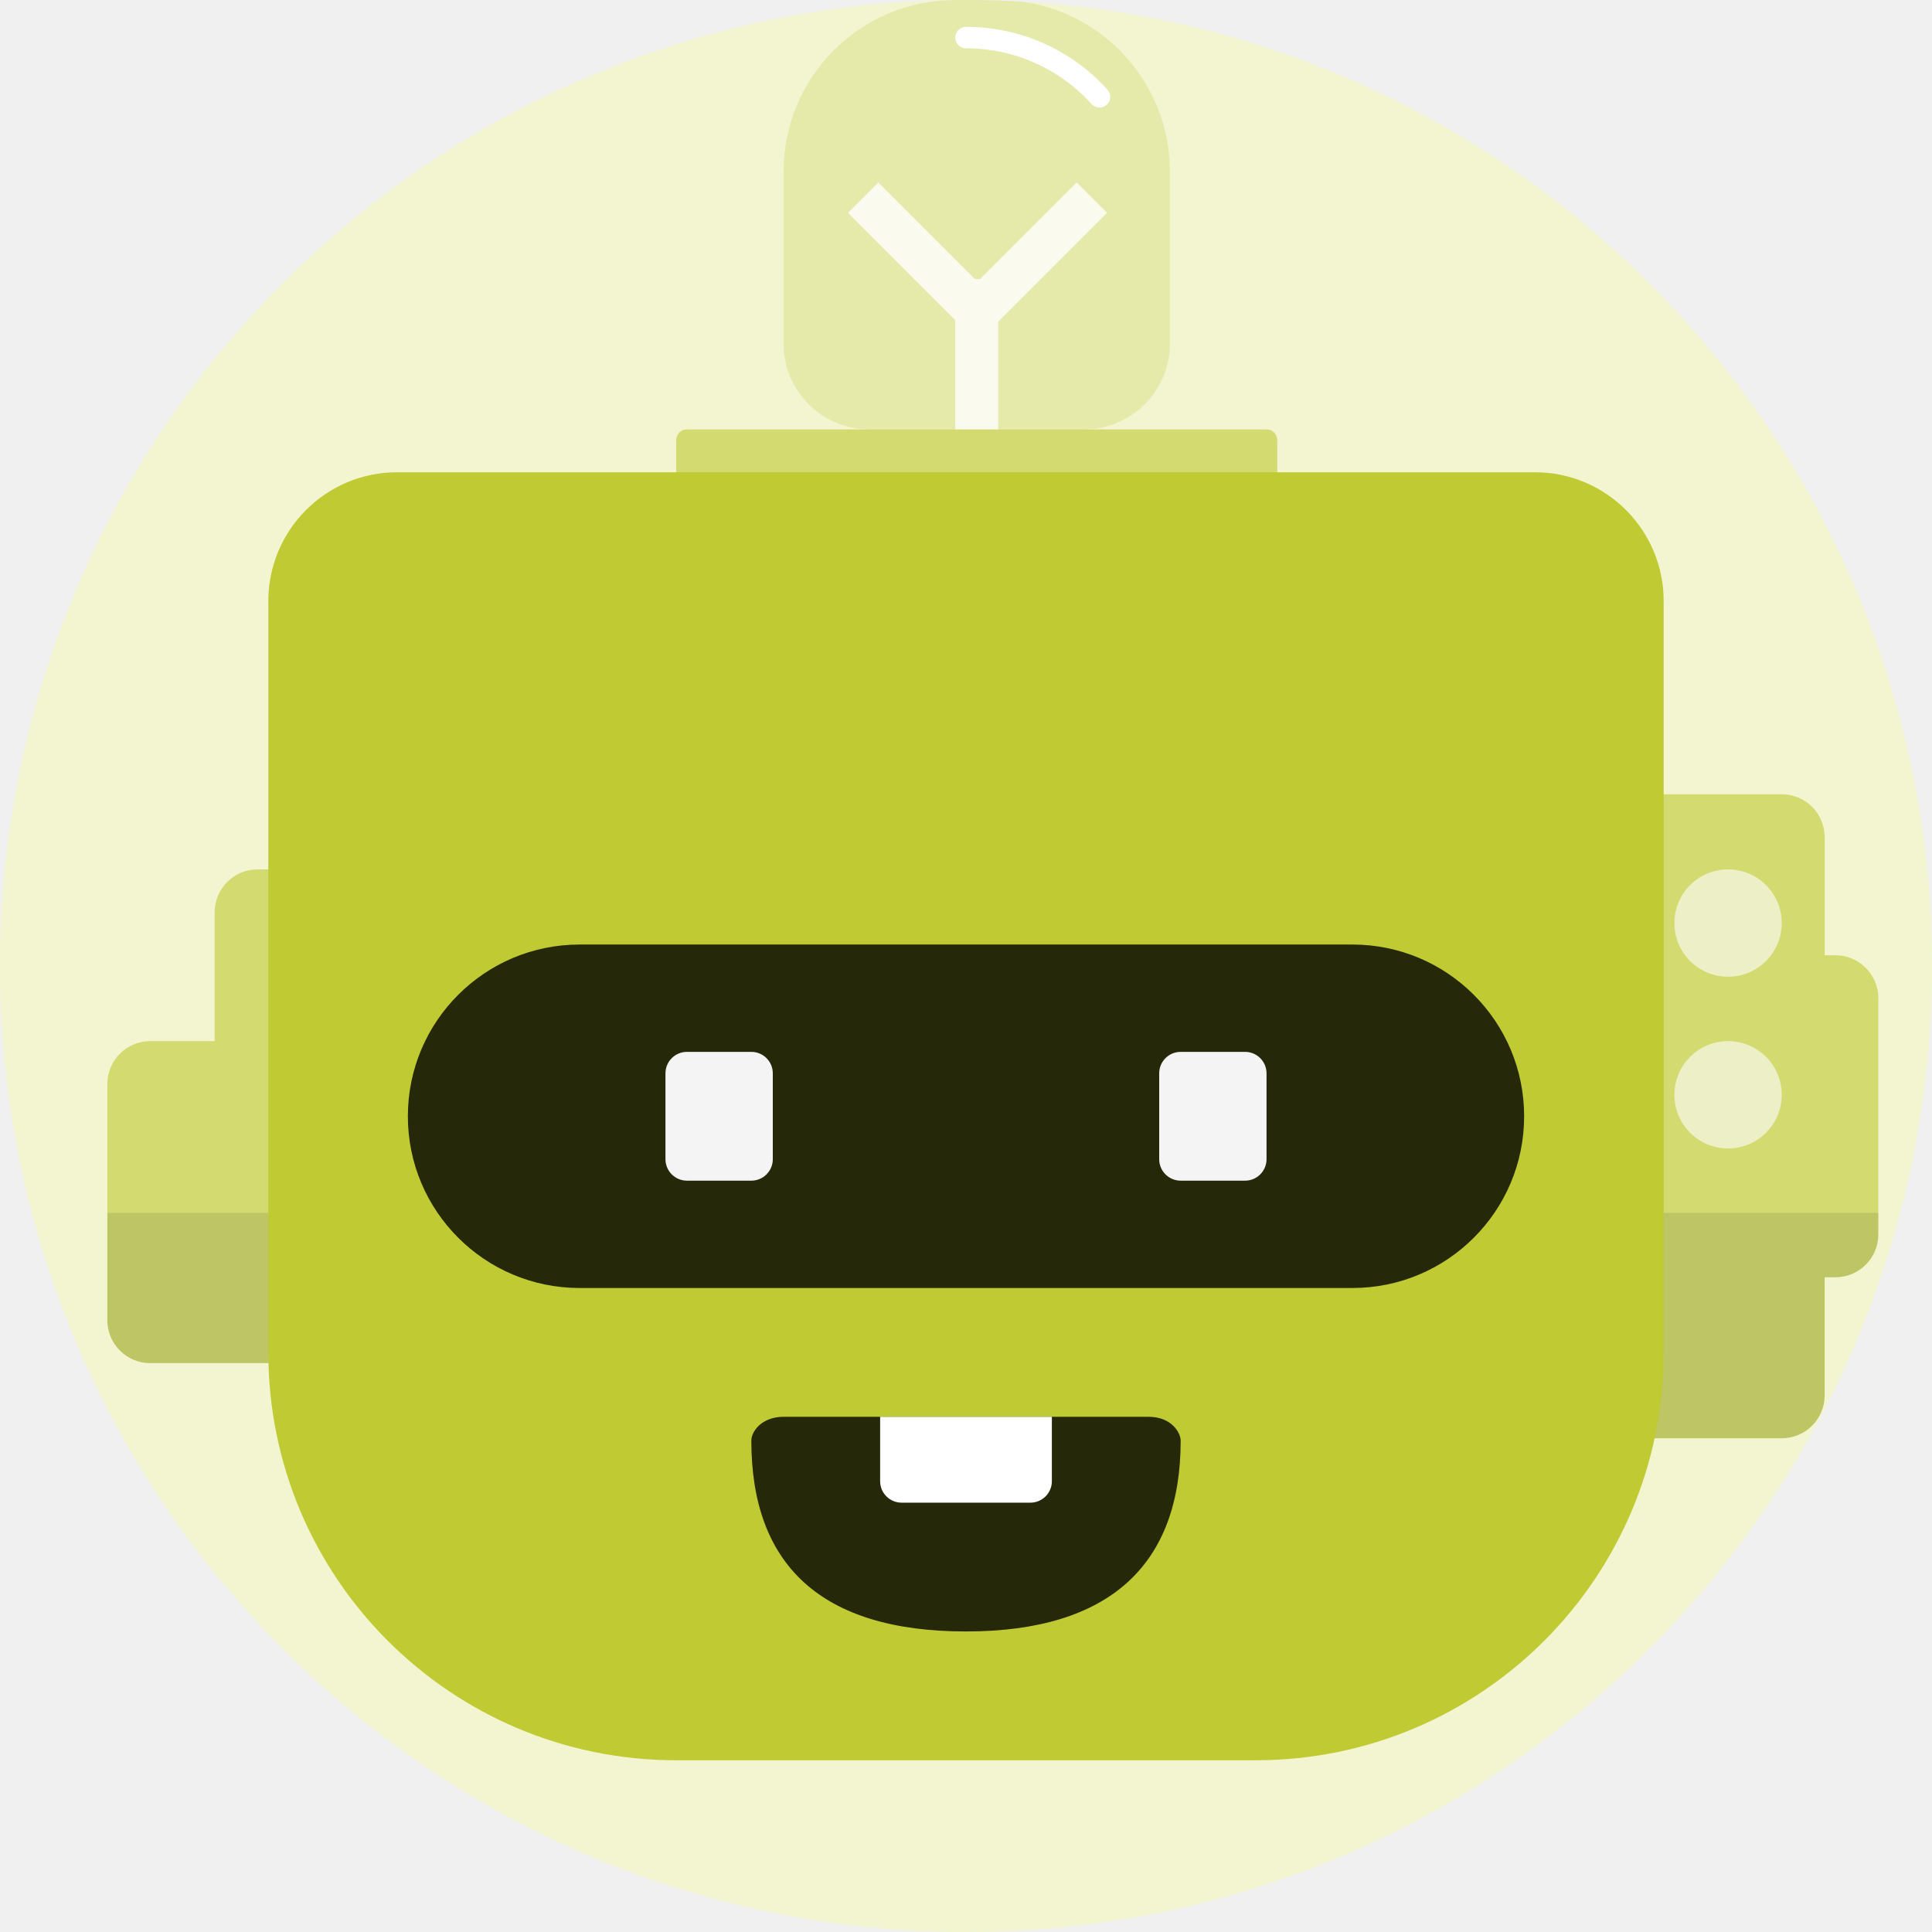
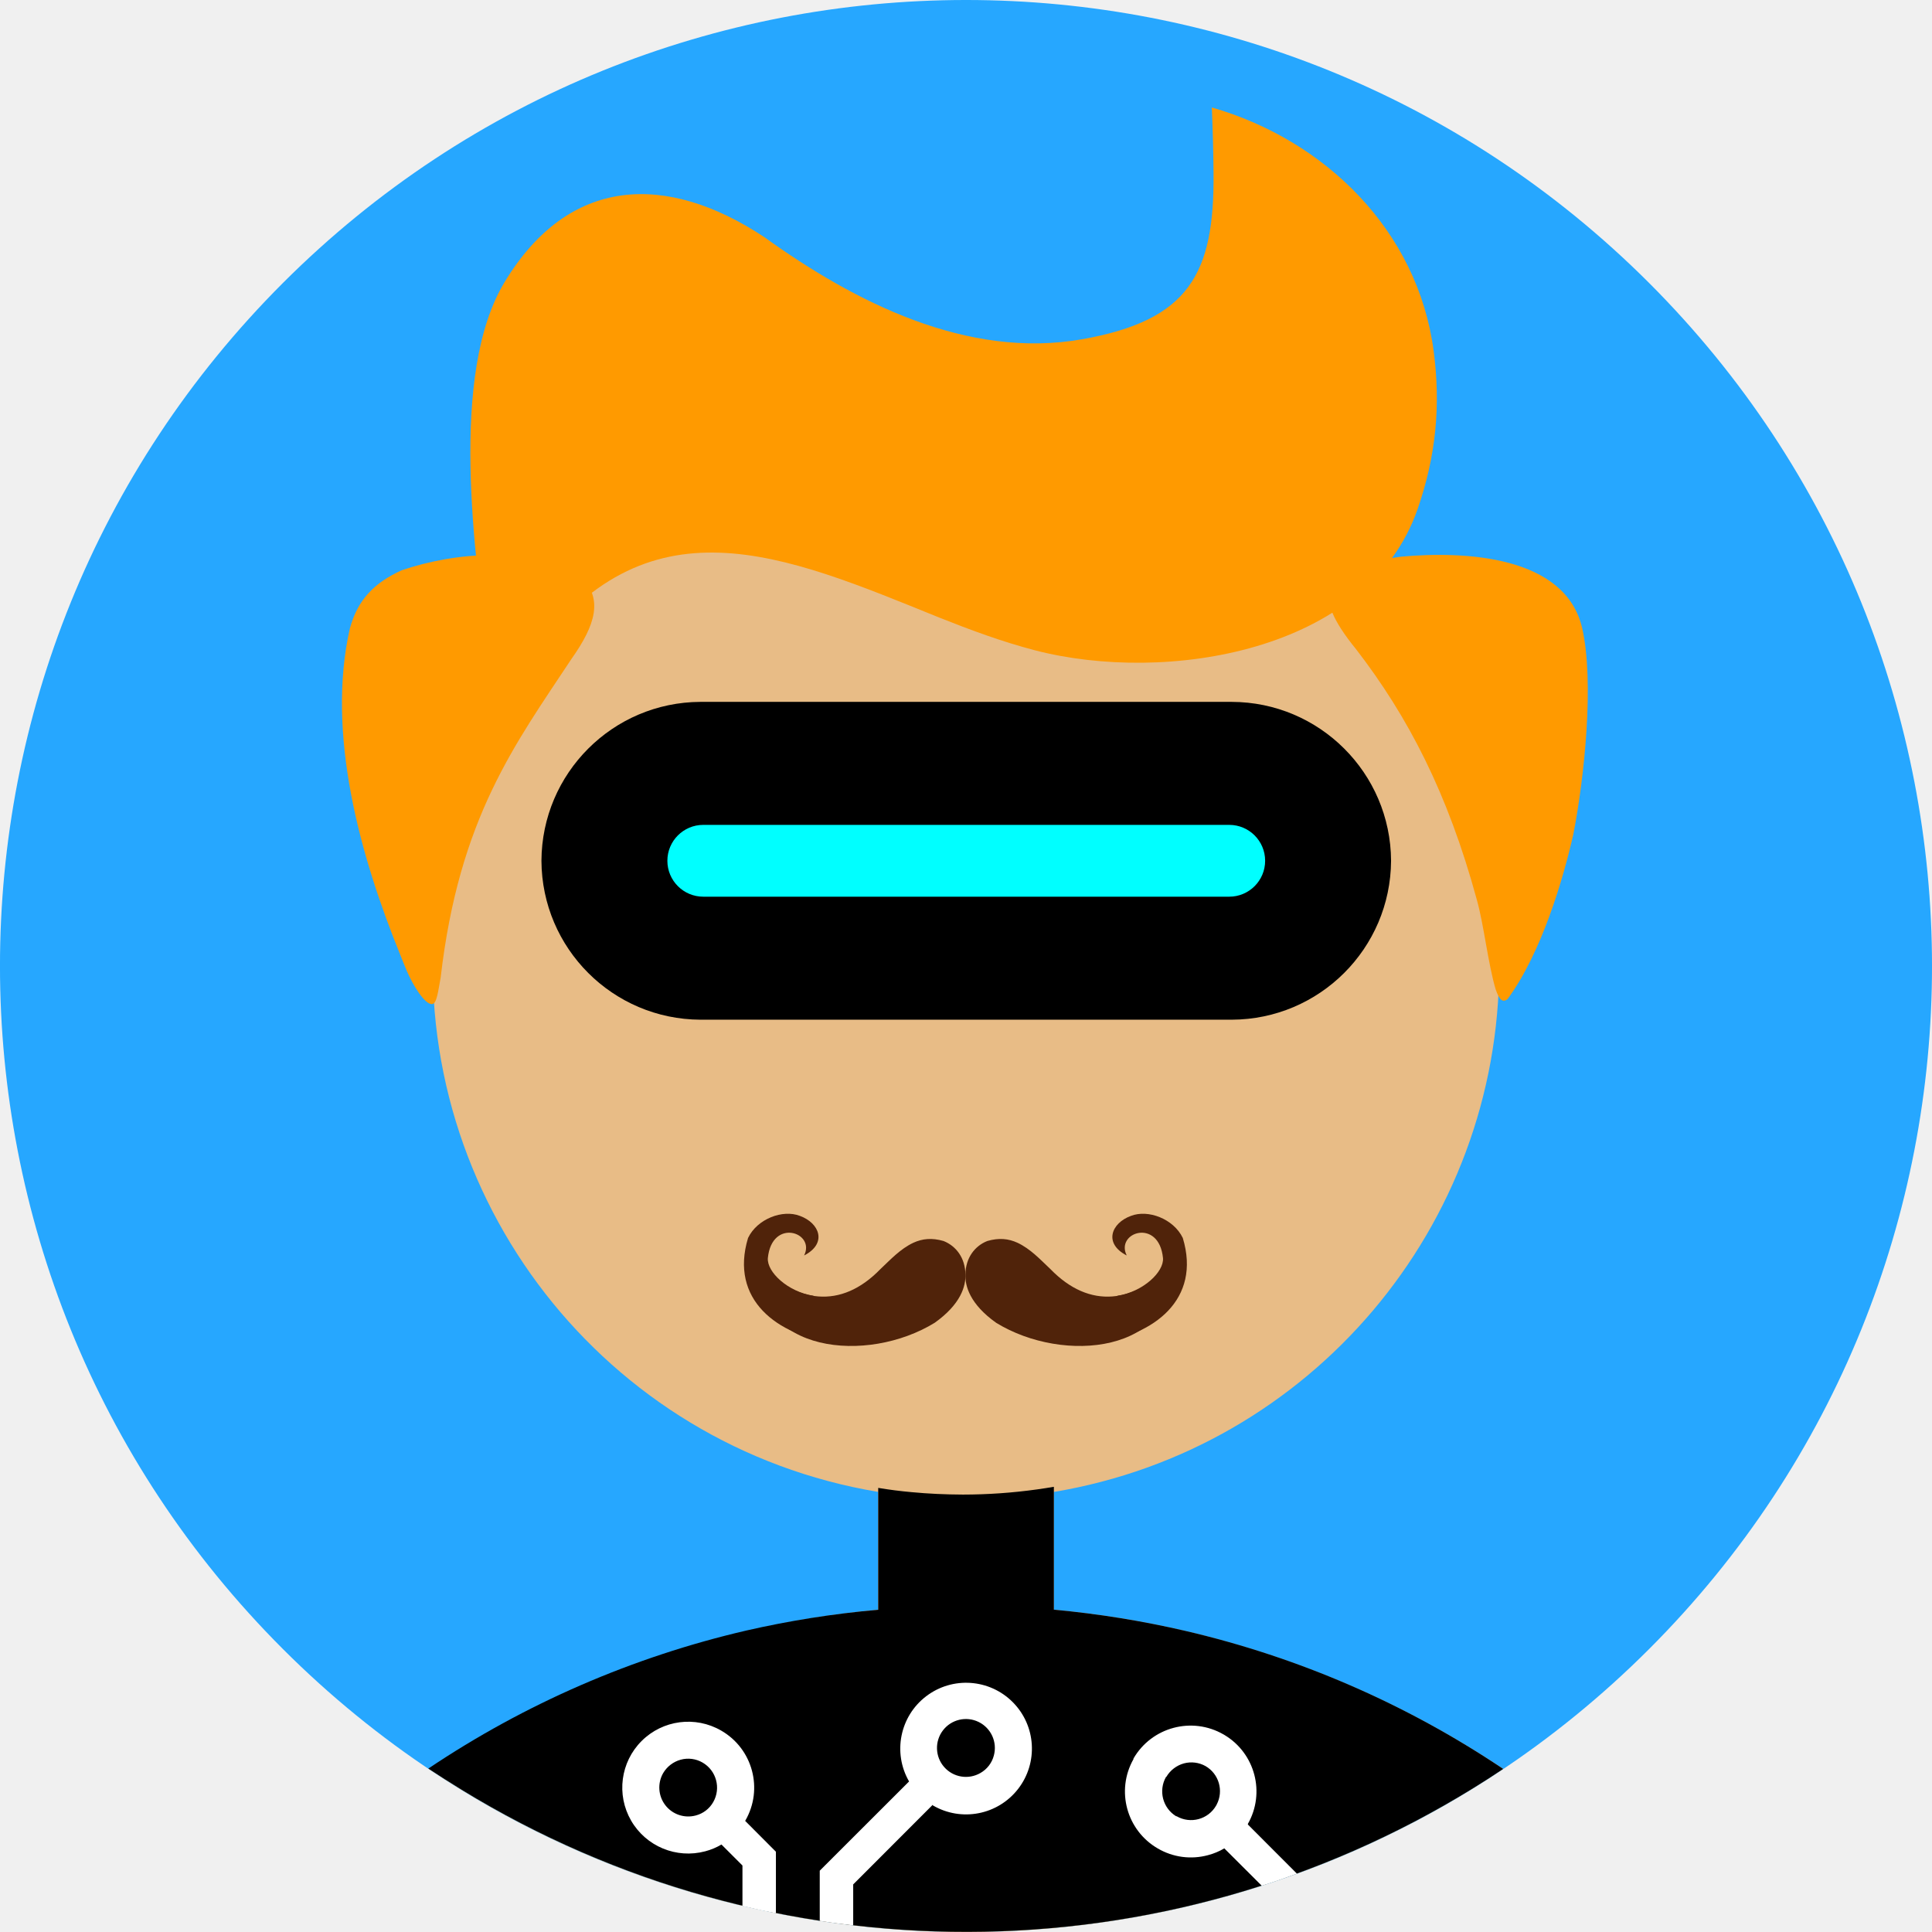
- <svg xmlns="http://www.w3.org/2000/svg" viewBox="0 0 180 180" fill="none" shape-rendering="auto" width="128" height="128">
-   <mask id="viewboxMask">
-     <rect width="180" height="180" rx="90" ry="90" x="0" y="0" fill="#fff" />
-   </mask>
-   <g mask="url(#viewboxMask)">
-     <rect fill="#f2f5cf" width="180" height="180" x="0" y="0" />
-     <g transform="translate(0 66)">
-       <mask id="sidesSquareAssymetric-a" style="mask-type:luminance" maskUnits="userSpaceOnUse" x="10" y="8" width="165" height="60">
-         <g fill="#fff">
-           <rect x="10" y="31" width="36" height="30" rx="4" />
-           <rect x="20" y="15" width="26" height="30" rx="4" />
-           <rect x="139" y="23" width="36" height="30" rx="4" />
-           <rect x="134" y="8" width="36" height="60" rx="4" />
-         </g>
-       </mask>
-       <g mask="url(#sidesSquareAssymetric-a)">
-         <path d="M0 0h180v76H0V0Z" fill="#c0ca33" />
-         <path d="M0 0h180v76H0V0Z" fill="#fff" fill-opacity=".3" />
-         <path fill="#000" fill-opacity=".1" d="M0 47h180v29H0z" />
-         <circle cx="161" cy="20" r="5" fill="#fff" fill-opacity=".6" />
-         <circle cx="161" cy="36" r="5" fill="#fff" fill-opacity=".6" />
-       </g>
-     </g>
-     <g transform="translate(41)">
-       <mask id="topBulb01-a" style="mask-type:luminance" maskUnits="userSpaceOnUse" x="22" y="0" width="56" height="52">
-         <g fill="#fff">
-           <path fill-rule="evenodd" clip-rule="evenodd" d="M32 16A16 16 0 0 1 48 0h4a16 16 0 0 1 16 16v16a8 8 0 0 1-8 8H40a8 8 0 0 1-8-8V16Z" />
-           <rect x="22" y="40" width="56" height="12" rx="1" />
-         </g>
-       </mask>
-       <g mask="url(#topBulb01-a)">
-         <path d="M0 0h100v52H0V0Z" fill="#c0ca33" />
-         <path d="M0 0h100v52H0V0Z" fill="#fff" fill-opacity=".3" />
-         <path fill="#fff" fill-opacity=".4" d="M20-3h60v43H20z" />
-         <path d="M49 3.5c4.93 0 9.37 2.13 12.44 5.52" stroke="#fff" stroke-width="2" stroke-linecap="round" />
-         <path d="m49.83 26-9-9L38 19.83l10 10V40h4V29.97l10.14-10.14L59.31 17l-9 9h-.48Z" fill="#fff" fill-opacity=".8" />
-       </g>
-     </g>
-     <g transform="translate(25 44)">
-       <mask id="faceSquare02-a" style="mask-type:luminance" maskUnits="userSpaceOnUse" x="0" y="0" width="130" height="120">
-         <path d="M0 12A12 12 0 0 1 12 0h106a12 12 0 0 1 12 12v70a38 38 0 0 1-38 38H38A38 38 0 0 1 0 82V12Z" fill="#fff" />
-       </mask>
-       <g mask="url(#faceSquare02-a)">
-         <path d="M-2-2h134v124H-2V-2Z" fill="#c0ca33" />
-         <g transform="translate(-1 -1)" />
-       </g>
-     </g>
-     <g transform="translate(52 124)">
-       <path fill-rule="evenodd" clip-rule="evenodd" d="M18 10.22C18 21.78 24.47 28 38 28c13.52 0 20-6.34 20-17.78C58 9.5 57.17 8 55 8H21c-2.05 0-3 1.38-3 2.22Z" fill="#000" fill-opacity=".8" />
-       <mask id="mouthSmile02-a" style="mask-type:luminance" maskUnits="userSpaceOnUse" x="18" y="8" width="40" height="20">
-         <path fill-rule="evenodd" clip-rule="evenodd" d="M18 10.22C18 21.78 24.47 28 38 28c13.52 0 20-6.34 20-17.78C58 9.5 57.17 8 55 8H21c-2.05 0-3 1.38-3 2.22Z" fill="#fff" />
-       </mask>
-       <g mask="url(#mouthSmile02-a)">
-         <rect x="30" y="2" width="16" height="14" rx="2" fill="#fff" />
-       </g>
-     </g>
-     <g transform="translate(38 76)">
-       <rect y="12" width="104" height="32" rx="16" fill="#000" fill-opacity=".8" />
-       <rect x="24" y="22" width="10" height="12" rx="2" fill="#F4F4F4" />
-       <rect x="70" y="22" width="10" height="12" rx="2" fill="#F4F4F4" />
-     </g>
-   </g>
+ <svg xmlns="http://www.w3.org/2000/svg" viewBox="0 0 231 231">
+   <path d="M33.83,33.83a115.5,115.5,0,1,1,0,163.34,115.49,115.49,0,0,1,0-163.34Z" style="fill:#26a7ff;" />
+   <path d="m115.5 51.75a63.75 63.75 0 0 0-10.5 126.63v14.09a115.5 115.5 0 0 0-53.729 19.027 115.5 115.5 0 0 0 128.46 0 115.5 115.5 0 0 0-53.729-19.029v-14.084a63.75 63.75 0 0 0 53.25-62.881 63.75 63.75 0 0 0-63.65-63.75 63.75 63.75 0 0 0-0.1 0z" style="fill:#e8bc86;" />
+   <path d="m141.74 195a114.93 114.93 0 0 1 37.912 16.45l0.07 0.05c-1.17 0.79-2.36 1.55-3.56 2.29a115.55 115.55 0 0 1-120.95 0.21q-2-1.23-4-2.54a114.79 114.79 0 0 1 38.002-16.5 116.21 116.21 0 0 1 15.791-2.49v-14.57c1.32 0.22 2.65 0.39 4 0.51 2 0.19 4 0.28 6.12 0.29a64.333 64.33 0 0 0 8.88-0.62c0.67-0.09 1.34-0.2 2-0.31v14.69a118 118 0 0 1 15.741 2.54z" style="fill:#000;" />
+   <path d="m79.292 212a3.46 3.46 0 0 0 3.89 5.07 3.38 3.38 0 0 0 2.1-1.61 3.47 3.47 0 0 0-1.28-4.72 3.42 3.42 0 0 0-2.62-0.34 3.51 3.51 0 0 0-2.09 1.6zm60.122 0.46a3.49 3.49 0 0 0 1.21 4.7h0.06a3.46 3.46 0 0 0 4.72-1.27l0.07-0.13a3.46 3.46 0 0 0-1.34-4.6 3.46 3.46 0 0 0-2.58-0.32 3.53 3.53 0 0 0-2.1 1.61zm9.8 5.7 5.86 5.87c-1.39 0.5-2.79 1-4.21 1.44l-4.48-4.47a7.52 7.52 0 0 1-1.94 0.81 7.83 7.83 0 0 1-6-0.79 7.87 7.87 0 0 1-2.92-10.69v-0.07a7.89 7.89 0 0 1 10.77-2.88l0.12 0.07a7.86 7.86 0 0 1 2.79 10.62v0.07zm-37.701-2.36-9.5 9.51v4.9c-1.35-0.16-2.68-0.33-4-0.54v-6l0.58-0.58 10.1-10.09a7.87 7.87 0 1 1 2.84 2.86zm7.32-5.91a3.46 3.46 0 1 0-1.61 2.1 3.38 3.38 0 0 0 1.61-2.1zm-29.741 7.82 3.09 3.1 0.59 0.59v7.36c-1.34-0.26-2.68-0.55-4-0.87v-4.84l-2.51-2.51a7.52 7.52 0 0 1-1.94 0.81 7.88 7.88 0 1 1 1.91-14.43 7.87 7.87 0 0 1 2.89 10.75z" style="fill:#fff;" />
+   <path d="m41.835 75.131c-2.867 12.582 1.23 27.241 6.024 39.031 0.259 0.637 0.512 1.308 0.8 1.968 0.717 1.658 2.118 3.975 3.004 3.927 0.569-0.031 0.716-1.551 1.023-3.156 2.199-19.097 8.898-27.915 15.636-38.107 2.878-4.064 3.862-7.229 1.064-9.932-6.324-3.56-14.924-2.857-21.367-0.674-3.231 1.476-5.243 3.477-6.184 6.944zm125.65-8.568c7.65-0.706 19.714-0.131 21.694 8.568 1.455 6.408 0.269 17.747-1.054 24.579-1.196 5.32-3.807 14.231-7.878 19.75-0.556 0.445-0.969 0.137-1.416-1.161-0.907-3.035-1.43-7.837-2.256-10.727-3.482-12.79-8.22-21.875-14.429-29.94-5.578-6.841-4.215-9.721 5.339-11.069z" style="fill:#ff9a00;" />
+   <path d="m112.27 73.826c-18.585-7.522-34.987-14.797-48.939 5.018-4.975 7.083-3.788 8.806-4.922 0.075-1.637-12.476-4.75-34.174 1.926-45.194 7.682-12.7 19.323-13.128 31.039-5.382 10.796 7.778 24.277 14.647 38.015 12.219 12.732-2.258 15.835-7.746 15.707-19.912-0.021-2.6-0.096-5.211-0.203-7.8 13.631 3.927 24.609 14.776 26.513 29.049 0.888 6.634 0.267 12.722-1.926 19.013-5.97 17.108-30.119 20.896-45.74 16.841-3.959-1.038-7.682-2.418-11.47-3.927z" style="fill:#ff9a00;" />
+   <path d="m83.739 83.92h63.533a19.101 19.1 0 0 1 19.051 19 19.111 19.11 0 0 1-19.051 19h-63.533a19.091 19.09 0 0 1-19.001-19 19.091 19.09 0 0 1 19.001-19z" style="fill:#000;" />
+   <path d="m140.23 93.54a9.38 9.38 0 1 0 9.38 9.38 9.38 9.38 0 0 0-9.38-9.38zm-49.402 0a9.38 9.38 0 1 0 9.38 9.38 9.39 9.39 0 0 0-9.38-9.38z" style="fill:none;" />
+   <rect x="79.795" y="98.627" width="71.471" height="8.586" ry="4.293" style="fill:#00FFFF;" />
+   <path d="m118.05 148.38c-1.506 0.592-2.595 2.026-2.619 3.986-0.057 1.398 0.534 3.561 3.676 5.795 8.054 4.945 21.507 3.686 21.255-7.166-4.664 4.822-10.021 5.638-14.773 0.739-1.233-1.16-2.369-2.403-3.929-3.141-1.095-0.504-2.226-0.611-3.61-0.213z" style="fill:#50230a;" />
+   <path d="m133.61 154.93c3.073-0.488 5.57-2.846 5.444-4.506-0.478-4.831-5.732-3.092-4.337-0.314-2.81-1.444-1.834-3.886 0.504-4.732 2.051-0.799 5.094 0.343 6.2 2.638 2.223 7.342-3.438 11.68-10.384 12.561z" style="fill:#50230a;" />
+   <path d="m112.81 148.38c1.506 0.592 2.595 2.026 2.619 3.986 0.057 1.398-0.534 3.561-3.676 5.795-8.054 4.945-21.507 3.686-21.255-7.166 4.664 4.822 10.021 5.638 14.773 0.739 1.233-1.16 2.369-2.403 3.929-3.141 1.095-0.504 2.226-0.611 3.61-0.213z" style="fill:#50230a;" />
+   <path d="m97.252 154.93c-3.073-0.488-5.57-2.846-5.444-4.506 0.478-4.831 5.732-3.092 4.337-0.314 2.81-1.444 1.834-3.886-0.504-4.732-2.051-0.799-5.094 0.343-6.2 2.638-2.223 7.342 3.438 11.68 10.384 12.561z" style="fill:#50230a;" />
</svg>
